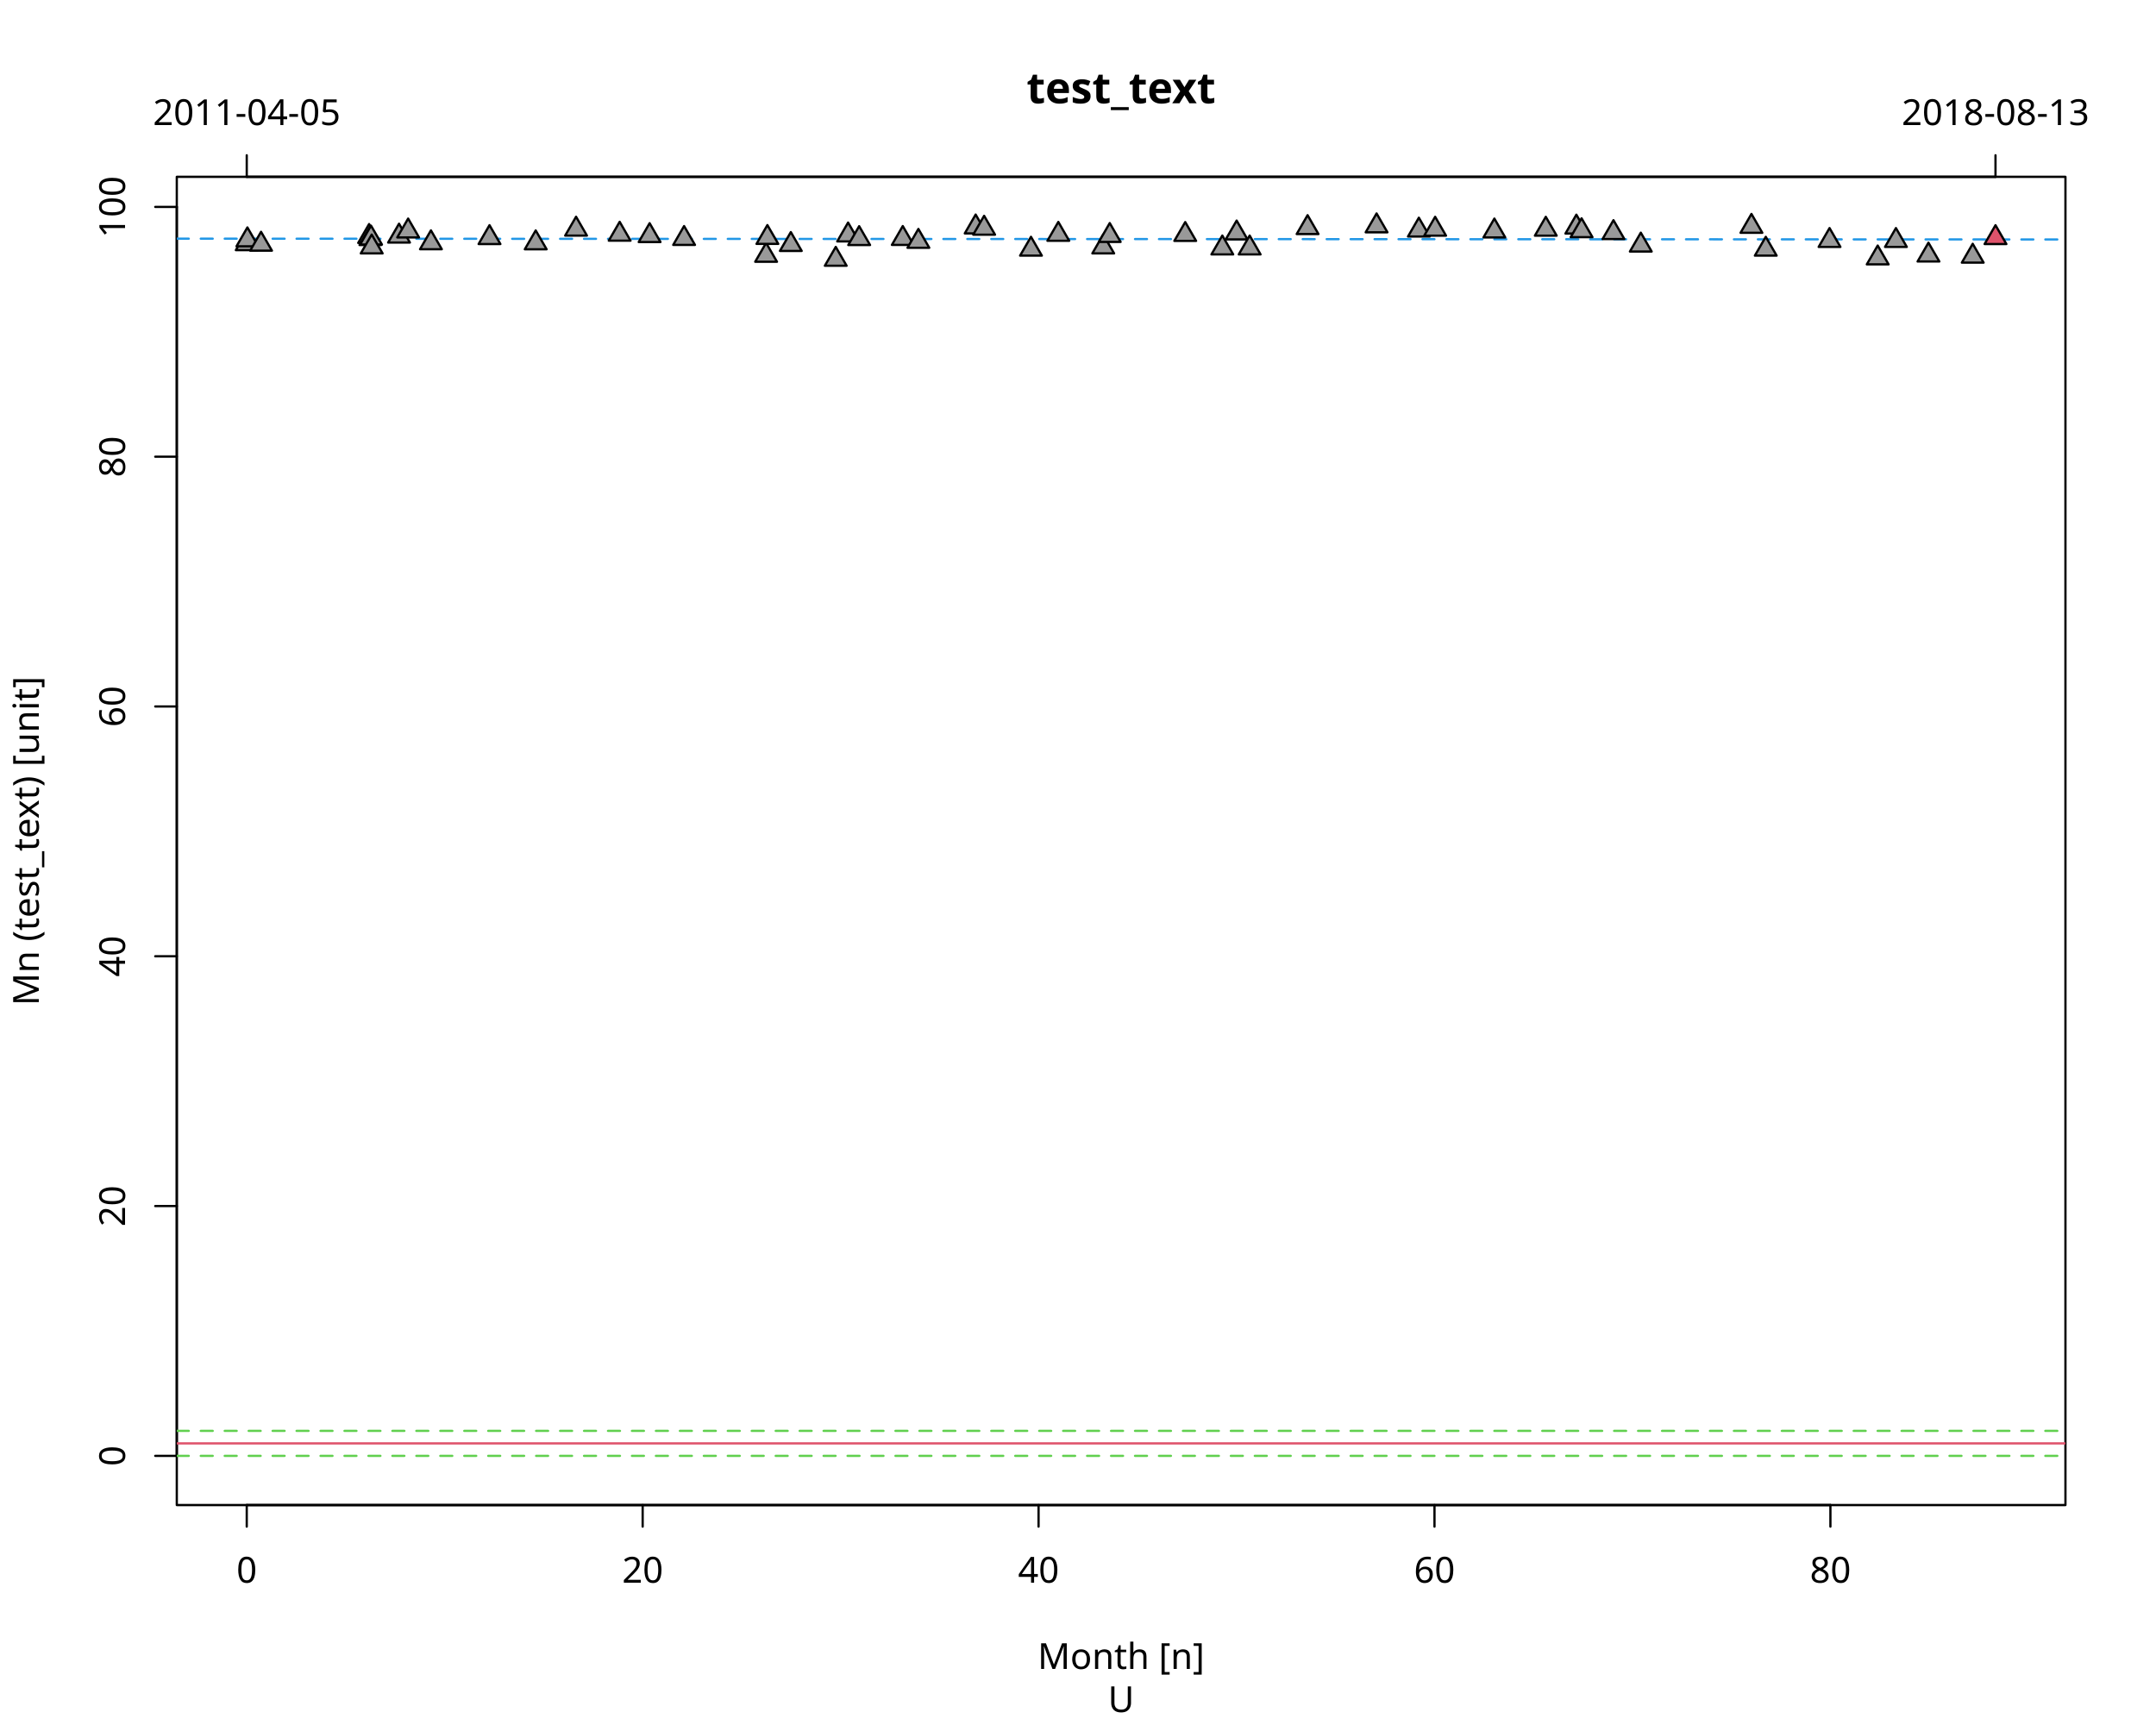
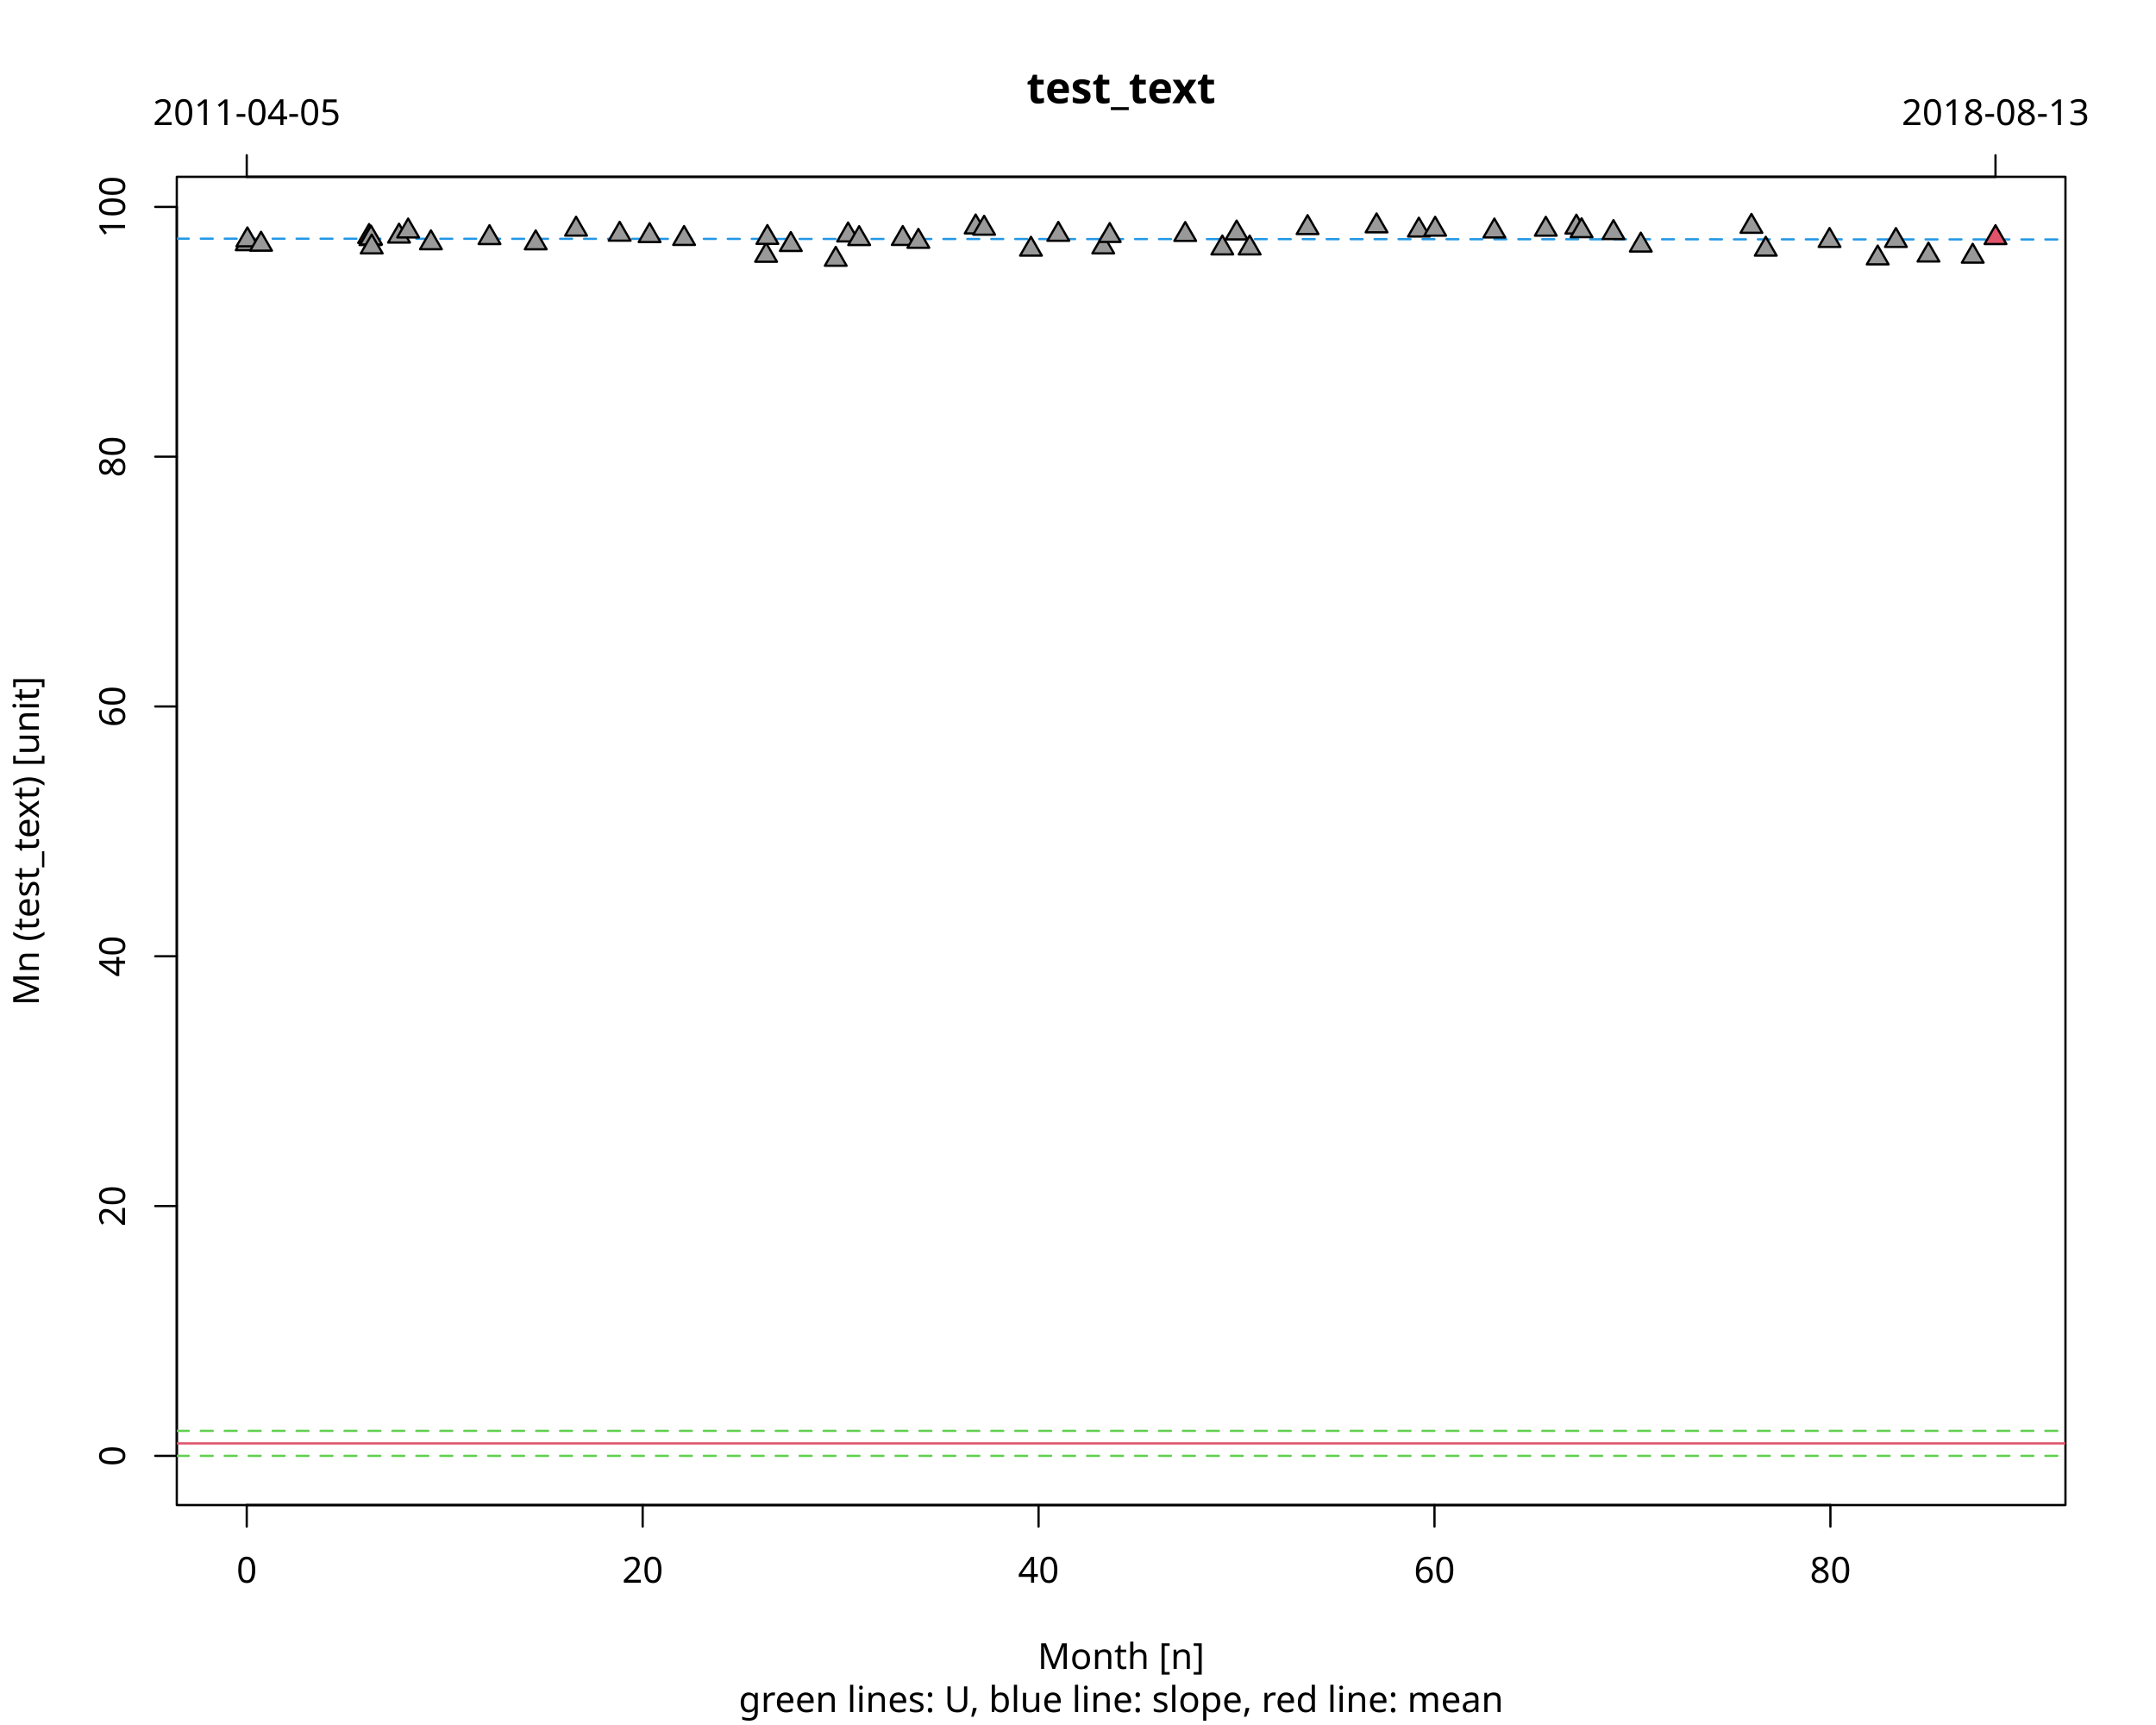
<svg xmlns="http://www.w3.org/2000/svg" class="svglite" data-engine-version="2.0" width="720.00pt" height="576.00pt" viewBox="0 0 720.00 576.00">
  <defs>
    <style type="text/css">
    .svglite line, .svglite polyline, .svglite polygon, .svglite path, .svglite rect, .svglite circle {
      fill: none;
      stroke: #000000;
      stroke-linecap: round;
      stroke-linejoin: round;
      stroke-miterlimit: 10.00;
    }
  </style>
  </defs>
  <rect width="100%" height="100%" style="stroke: none; fill: #FFFFFF;" />
  <defs>
    <clipPath id="cpMC4wMHw3MjAuMDB8MC4wMHw1NzYuMDA=">
      <rect x="0.00" y="0.00" width="720.00" height="576.00" />
    </clipPath>
  </defs>
  <g clip-path="url(#cpMC4wMHw3MjAuMDB8MC4wMHw1NzYuMDA=)">
    <line x1="82.40" y1="502.56" x2="611.27" y2="502.56" style="stroke-width: 0.75;" />
    <line x1="82.40" y1="502.56" x2="82.40" y2="509.76" style="stroke-width: 0.75;" />
    <line x1="214.62" y1="502.56" x2="214.62" y2="509.76" style="stroke-width: 0.75;" />
    <line x1="346.83" y1="502.56" x2="346.83" y2="509.76" style="stroke-width: 0.75;" />
    <line x1="479.05" y1="502.56" x2="479.05" y2="509.76" style="stroke-width: 0.75;" />
    <line x1="611.27" y1="502.56" x2="611.27" y2="509.76" style="stroke-width: 0.75;" />
    <text x="82.40" y="528.48" text-anchor="middle" style="font-size: 12.00px; font-family: sans;" textLength="6.67px" lengthAdjust="spacingAndGlyphs">0</text>
    <text x="214.62" y="528.48" text-anchor="middle" style="font-size: 12.00px; font-family: sans;" textLength="13.35px" lengthAdjust="spacingAndGlyphs">20</text>
    <text x="346.83" y="528.48" text-anchor="middle" style="font-size: 12.00px; font-family: sans;" textLength="13.35px" lengthAdjust="spacingAndGlyphs">40</text>
    <text x="479.05" y="528.48" text-anchor="middle" style="font-size: 12.00px; font-family: sans;" textLength="13.35px" lengthAdjust="spacingAndGlyphs">60</text>
    <text x="611.27" y="528.48" text-anchor="middle" style="font-size: 12.00px; font-family: sans;" textLength="13.35px" lengthAdjust="spacingAndGlyphs">80</text>
    <line x1="59.04" y1="486.13" x2="59.04" y2="69.09" style="stroke-width: 0.75;" />
    <line x1="59.04" y1="486.13" x2="51.84" y2="486.13" style="stroke-width: 0.75;" />
    <line x1="59.04" y1="402.72" x2="51.84" y2="402.72" style="stroke-width: 0.75;" />
    <line x1="59.04" y1="319.31" x2="51.84" y2="319.31" style="stroke-width: 0.75;" />
    <line x1="59.04" y1="235.90" x2="51.84" y2="235.90" style="stroke-width: 0.75;" />
    <line x1="59.04" y1="152.50" x2="51.84" y2="152.50" style="stroke-width: 0.75;" />
    <line x1="59.04" y1="69.09" x2="51.84" y2="69.09" style="stroke-width: 0.75;" />
    <text transform="translate(41.76,486.13) rotate(-90)" text-anchor="middle" style="font-size: 12.00px; font-family: sans;" textLength="6.67px" lengthAdjust="spacingAndGlyphs">0</text>
    <text transform="translate(41.76,402.72) rotate(-90)" text-anchor="middle" style="font-size: 12.00px; font-family: sans;" textLength="13.35px" lengthAdjust="spacingAndGlyphs">20</text>
    <text transform="translate(41.76,319.31) rotate(-90)" text-anchor="middle" style="font-size: 12.00px; font-family: sans;" textLength="13.35px" lengthAdjust="spacingAndGlyphs">40</text>
    <text transform="translate(41.76,235.90) rotate(-90)" text-anchor="middle" style="font-size: 12.00px; font-family: sans;" textLength="13.35px" lengthAdjust="spacingAndGlyphs">60</text>
    <text transform="translate(41.76,152.50) rotate(-90)" text-anchor="middle" style="font-size: 12.00px; font-family: sans;" textLength="13.35px" lengthAdjust="spacingAndGlyphs">80</text>
    <text transform="translate(41.76,69.09) rotate(-90)" text-anchor="middle" style="font-size: 12.00px; font-family: sans;" textLength="20.02px" lengthAdjust="spacingAndGlyphs">100</text>
    <polygon points="59.04,502.56 689.76,502.56 689.76,59.04 59.04,59.04 " style="stroke-width: 0.75; fill: none;" />
    <text x="374.40" y="34.48" text-anchor="middle" style="font-size: 14.40px; font-weight: bold; font-family: sans;" textLength="54.44px" lengthAdjust="spacingAndGlyphs">test_text</text>
-     <text x="374.40" y="571.68" text-anchor="middle" style="font-size: 12.00px; font-family: sans;" textLength="8.67px" lengthAdjust="spacingAndGlyphs">U</text>
+     <text x="374.40" y="571.68" text-anchor="middle" style="font-size: 12.00px; font-family: sans;" textLength="243.48px" lengthAdjust="spacingAndGlyphs">green lines: U, blue line: slope, red line: mean</text>
    <text x="374.40" y="557.28" text-anchor="middle" style="font-size: 12.00px; font-family: sans;" textLength="50.03px" lengthAdjust="spacingAndGlyphs">Month [n]</text>
    <text transform="translate(12.96,280.80) rotate(-90)" text-anchor="middle" style="font-size: 12.00px; font-family: sans;" textLength="102.72px" lengthAdjust="spacingAndGlyphs">Mn (test_text) [unit]</text>
    <line x1="82.40" y1="59.04" x2="666.40" y2="59.04" style="stroke-width: 0.75;" />
    <line x1="82.40" y1="59.04" x2="82.40" y2="51.84" style="stroke-width: 0.75;" />
    <line x1="666.40" y1="59.04" x2="666.40" y2="51.84" style="stroke-width: 0.75;" />
    <text x="82.40" y="41.76" text-anchor="middle" style="font-size: 12.00px; font-family: sans;" textLength="61.39px" lengthAdjust="spacingAndGlyphs">2011-04-05</text>
    <text x="666.40" y="41.76" text-anchor="middle" style="font-size: 12.00px; font-family: sans;" textLength="61.39px" lengthAdjust="spacingAndGlyphs">2018-08-13</text>
  </g>
  <defs>
    <clipPath id="cpNTkuMDR8Njg5Ljc2fDU5LjA0fDUwMi41Ng==">
      <rect x="59.04" y="59.04" width="630.72" height="443.52" />
    </clipPath>
  </defs>
  <g clip-path="url(#cpNTkuMDR8Njg5Ljc2fDU5LjA0fDUwMi41Ng==)">
    <line x1="59.04" y1="79.69" x2="689.76" y2="79.96" style="stroke-width: 0.75; stroke: #2297E6; stroke-dasharray: 4.00,4.00;" />
    <line x1="59.04" y1="486.13" x2="689.76" y2="486.13" style="stroke-width: 0.75; stroke: #61D04F; stroke-dasharray: 4.00,4.00;" />
    <line x1="59.04" y1="481.96" x2="689.76" y2="481.96" style="stroke-width: 0.75; stroke: #DF536B;" />
    <line x1="59.04" y1="477.79" x2="689.76" y2="477.79" style="stroke-width: 0.75; stroke: #61D04F; stroke-dasharray: 4.00,4.00;" />
    <polygon points="82.40,77.23 86.04,83.53 78.76,83.53 " style="stroke-width: 0.75; fill: #999999;" />
    <polygon points="82.62,75.94 86.25,82.24 78.98,82.24 " style="stroke-width: 0.75; fill: #999999;" />
    <polygon points="87.18,77.40 90.82,83.70 83.55,83.70 " style="stroke-width: 0.75; fill: #999999;" />
    <polygon points="123.26,74.81 126.90,81.11 119.62,81.11 " style="stroke-width: 0.75; fill: #999999;" />
    <polygon points="123.70,75.52 127.33,81.82 120.06,81.82 " style="stroke-width: 0.75; fill: #999999;" />
    <polygon points="123.91,75.35 127.55,81.65 120.28,81.65 " style="stroke-width: 0.75; fill: #999999;" />
    <polygon points="124.13,78.32 127.77,84.61 120.49,84.61 " style="stroke-width: 0.75; fill: #999999;" />
    <polygon points="133.26,74.69 136.89,80.99 129.62,80.99 " style="stroke-width: 0.75; fill: #999999;" />
    <polygon points="136.30,72.98 139.94,79.28 132.66,79.28 " style="stroke-width: 0.75; fill: #999999;" />
    <polygon points="143.91,76.92 147.54,83.22 140.27,83.22 " style="stroke-width: 0.75; fill: #999999;" />
    <polygon points="163.47,75.19 167.11,81.49 159.83,81.49 " style="stroke-width: 0.75; fill: #999999;" />
    <polygon points="178.90,76.94 182.54,83.24 175.26,83.24 " style="stroke-width: 0.75; fill: #999999;" />
    <polygon points="192.38,72.37 196.01,78.67 188.74,78.67 " style="stroke-width: 0.75; fill: #999999;" />
    <polygon points="206.94,74.06 210.57,80.36 203.30,80.36 " style="stroke-width: 0.75; fill: #999999;" />
    <polygon points="216.94,74.52 220.57,80.82 213.30,80.82 " style="stroke-width: 0.75; fill: #999999;" />
    <polygon points="228.45,75.48 232.09,81.78 224.82,81.78 " style="stroke-width: 0.75; fill: #999999;" />
    <polygon points="255.84,81.11 259.48,87.41 252.20,87.41 " style="stroke-width: 0.75; fill: #999999;" />
    <polygon points="256.27,75.15 259.91,81.44 252.64,81.44 " style="stroke-width: 0.75; fill: #999999;" />
    <polygon points="264.10,77.49 267.73,83.79 260.46,83.79 " style="stroke-width: 0.75; fill: #999999;" />
    <polygon points="279.10,82.44 282.73,88.74 275.46,88.74 " style="stroke-width: 0.75; fill: #999999;" />
    <polygon points="283.22,74.31 286.86,80.61 279.59,80.61 " style="stroke-width: 0.75; fill: #999999;" />
    <polygon points="286.92,75.52 290.56,81.82 283.28,81.82 " style="stroke-width: 0.75; fill: #999999;" />
    <polygon points="301.48,75.48 305.12,81.78 297.85,81.78 " style="stroke-width: 0.75; fill: #999999;" />
    <polygon points="306.70,76.44 310.33,82.74 303.06,82.74 " style="stroke-width: 0.75; fill: #999999;" />
    <polygon points="325.82,71.64 329.46,77.94 322.19,77.94 " style="stroke-width: 0.75; fill: #999999;" />
    <polygon points="328.65,72.06 332.29,78.36 325.01,78.36 " style="stroke-width: 0.75; fill: #999999;" />
    <polygon points="344.30,79.07 347.93,85.36 340.66,85.36 " style="stroke-width: 0.75; fill: #999999;" />
    <polygon points="353.43,74.10 357.06,80.40 349.79,80.40 " style="stroke-width: 0.75; fill: #999999;" />
    <polygon points="368.42,78.32 372.06,84.61 364.79,84.61 " style="stroke-width: 0.75; fill: #999999;" />
    <polygon points="370.60,74.48 374.23,80.78 366.96,80.78 " style="stroke-width: 0.75; fill: #999999;" />
    <polygon points="395.81,74.15 399.44,80.44 392.17,80.44 " style="stroke-width: 0.75; fill: #999999;" />
    <polygon points="408.20,78.65 411.83,84.95 404.56,84.95 " style="stroke-width: 0.75; fill: #999999;" />
    <polygon points="412.98,73.65 416.61,79.94 409.34,79.94 " style="stroke-width: 0.75; fill: #999999;" />
    <polygon points="417.33,78.65 420.96,84.95 413.69,84.95 " style="stroke-width: 0.75; fill: #999999;" />
    <polygon points="436.67,71.85 440.30,78.15 433.03,78.15 " style="stroke-width: 0.75; fill: #999999;" />
    <polygon points="459.71,71.27 463.34,77.57 456.07,77.57 " style="stroke-width: 0.75; fill: #999999;" />
    <polygon points="473.83,72.69 477.47,78.98 470.20,78.98 " style="stroke-width: 0.75; fill: #999999;" />
    <polygon points="479.27,72.39 482.90,78.69 475.63,78.69 " style="stroke-width: 0.75; fill: #999999;" />
    <polygon points="499.05,72.98 502.68,79.28 495.41,79.28 " style="stroke-width: 0.75; fill: #999999;" />
    <polygon points="516.22,72.39 519.85,78.69 512.58,78.69 " style="stroke-width: 0.75; fill: #999999;" />
    <polygon points="526.43,71.68 530.07,77.98 522.79,77.98 " style="stroke-width: 0.75; fill: #999999;" />
    <polygon points="528.17,72.89 531.81,79.19 524.53,79.19 " style="stroke-width: 0.75; fill: #999999;" />
    <polygon points="538.82,73.52 542.46,79.82 535.18,79.82 " style="stroke-width: 0.75; fill: #999999;" />
    <polygon points="547.95,77.69 551.58,83.99 544.31,83.99 " style="stroke-width: 0.75; fill: #999999;" />
    <polygon points="584.90,71.43 588.53,77.73 581.26,77.73 " style="stroke-width: 0.75; fill: #999999;" />
    <polygon points="589.68,79.07 593.31,85.36 586.04,85.36 " style="stroke-width: 0.75; fill: #999999;" />
    <polygon points="610.98,76.15 614.61,82.45 607.34,82.45 " style="stroke-width: 0.75; fill: #999999;" />
    <polygon points="627.06,81.99 630.70,88.28 623.42,88.28 " style="stroke-width: 0.75; fill: #999999;" />
    <polygon points="633.15,76.15 636.78,82.45 629.51,82.45 " style="stroke-width: 0.75; fill: #999999;" />
    <polygon points="644.01,81.03 647.65,87.32 640.38,87.32 " style="stroke-width: 0.75; fill: #999999;" />
    <polygon points="658.79,81.40 662.43,87.70 655.16,87.70 " style="stroke-width: 0.75; fill: #999999;" />
    <polygon points="666.40,75.19 670.04,81.49 662.76,81.49 " style="stroke-width: 0.75; fill: #DF536B;" />
  </g>
</svg>
